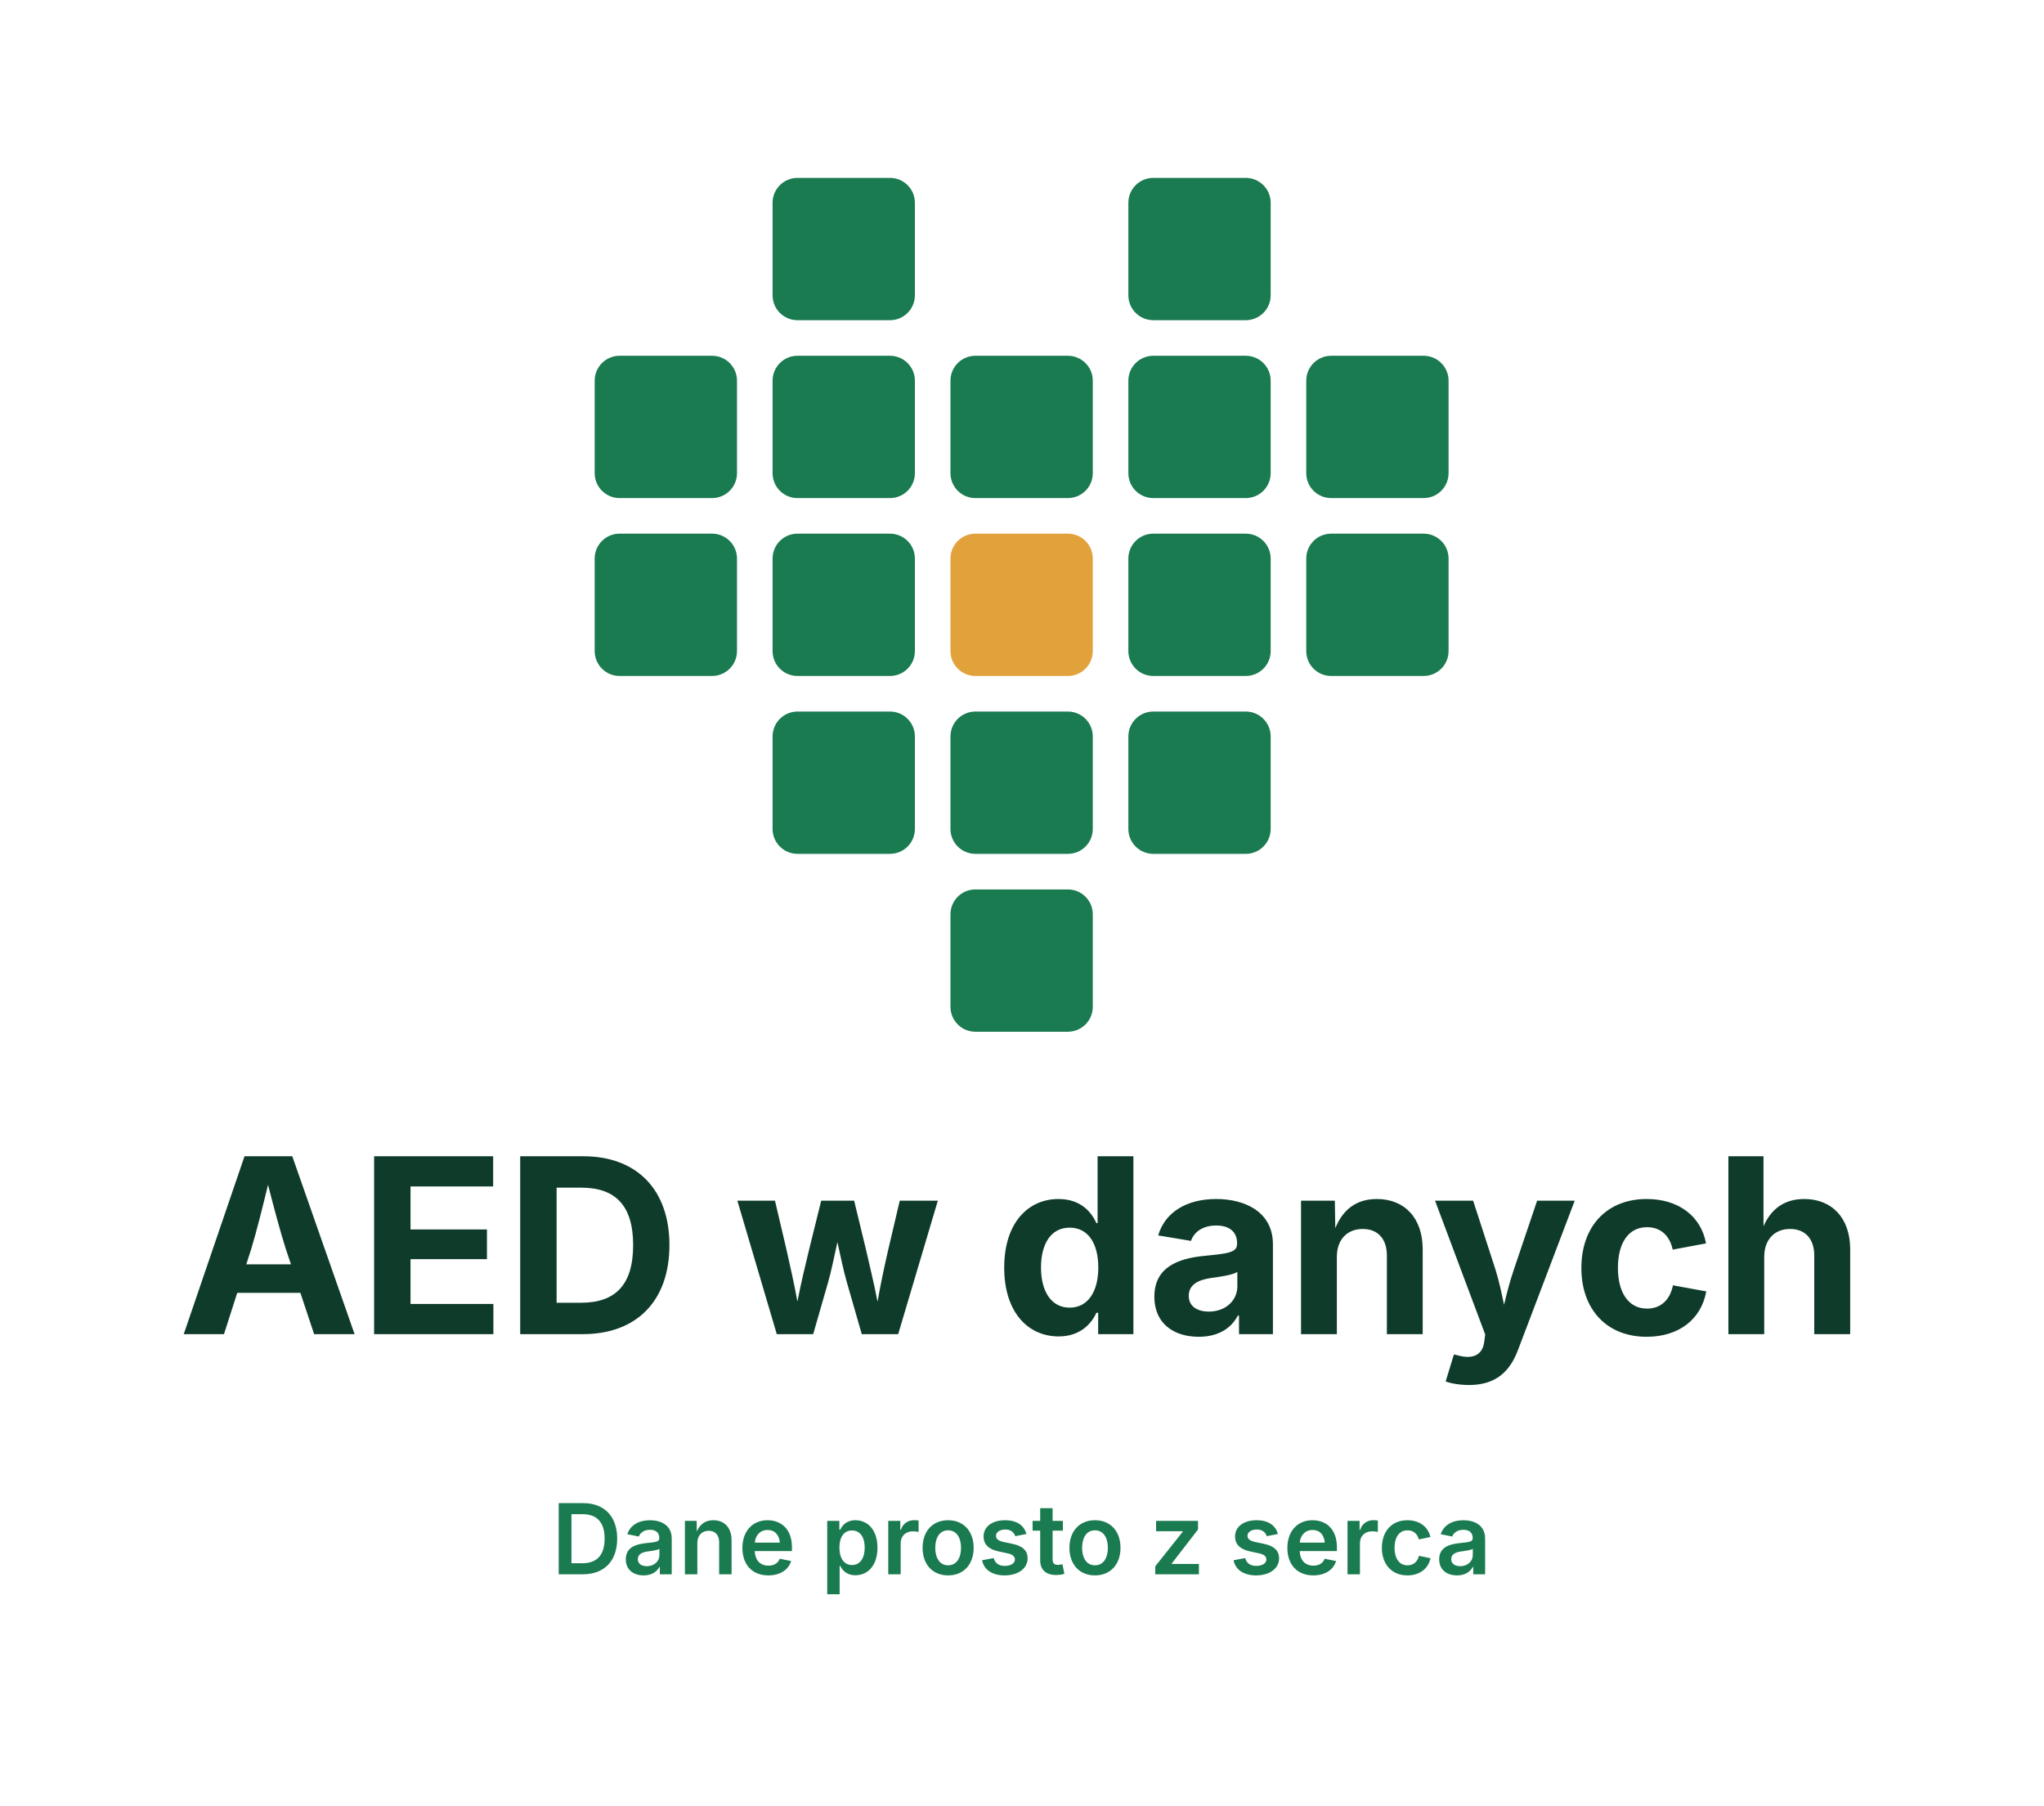
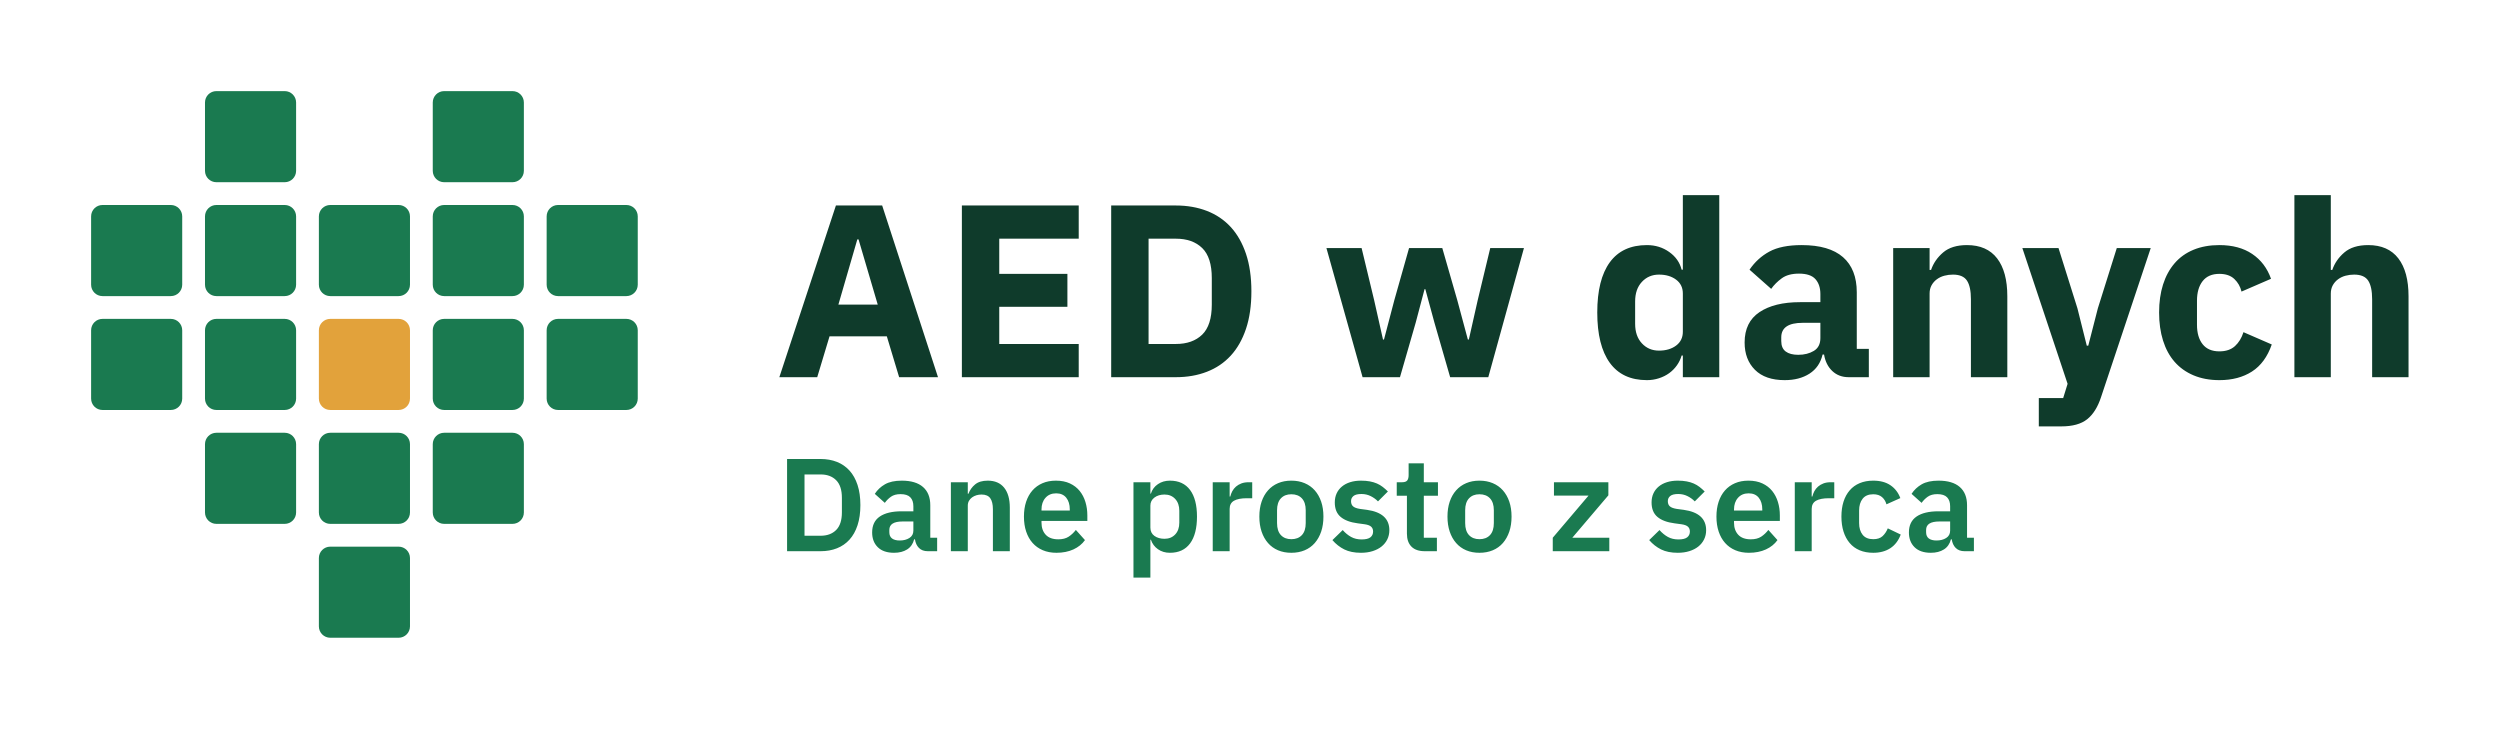
- <svg xmlns="http://www.w3.org/2000/svg" viewBox="0 0 1149 1015" width="1149" height="1015" role="img">
-   <rect x="434.29" y="100.00" width="80.00" height="80.00" rx="14.00" fill="#1A7A50" />
-   <rect x="634.29" y="100.00" width="80.00" height="80.00" rx="14.00" fill="#1A7A50" />
-   <rect x="334.29" y="200.00" width="80.00" height="80.00" rx="14.00" fill="#1A7A50" />
-   <rect x="434.29" y="200.00" width="80.00" height="80.00" rx="14.00" fill="#1A7A50" />
-   <rect x="534.29" y="200.00" width="80.00" height="80.00" rx="14.00" fill="#1A7A50" />
-   <rect x="634.29" y="200.00" width="80.00" height="80.00" rx="14.00" fill="#1A7A50" />
-   <rect x="734.29" y="200.00" width="80.00" height="80.00" rx="14.00" fill="#1A7A50" />
-   <rect x="334.29" y="300.00" width="80.00" height="80.00" rx="14.00" fill="#1A7A50" />
-   <rect x="434.29" y="300.00" width="80.00" height="80.00" rx="14.00" fill="#1A7A50" />
-   <rect x="534.29" y="300.00" width="80.00" height="80.00" rx="14.00" fill="#E2A23B" />
-   <rect x="634.29" y="300.00" width="80.00" height="80.00" rx="14.00" fill="#1A7A50" />
-   <rect x="734.29" y="300.00" width="80.00" height="80.00" rx="14.00" fill="#1A7A50" />
-   <rect x="434.29" y="400.00" width="80.00" height="80.00" rx="14.00" fill="#1A7A50" />
-   <rect x="534.29" y="400.00" width="80.00" height="80.00" rx="14.00" fill="#1A7A50" />
-   <rect x="634.29" y="400.00" width="80.00" height="80.00" rx="14.00" fill="#1A7A50" />
-   <rect x="534.29" y="500.00" width="80.00" height="80.00" rx="14.00" fill="#1A7A50" />
-   <path fill="#0F3B2B" d="M103.29 750H125.91L133.36 726.78H168.86L176.58 750H199.33L164.3 650H137.45ZM138.46 710.74 141.34 701.74C144.36 691.68 147.32 679.8 150.67 666.04C154.16 679.66 157.32 691.48 160.54 701.74L163.56 710.74ZM210.3 750H277.35V733.02H230.77V707.85H273.73V691.14H230.77V666.98H277.22V650H210.3ZM327.59 750C357.99 750 376.31 731.21 376.31 699.93C376.31 668.79 357.99 650 327.92 650H292.42V750ZM312.89 732.35V667.65H326.71C345.84 667.65 355.91 677.58 355.91 699.93C355.91 722.42 345.84 732.35 326.58 732.35ZM436.65 750H457.12L465.44 721.07C467.25 714.77 469 706.17 470.74 698.26C472.49 706.11 474.23 714.7 476.11 721.07L484.43 750H504.9L527.19 674.97H505.78L499.27 702.68C497.32 711.21 495.24 720.67 493.29 731.74C491.15 720.6 488.73 711.14 486.85 702.68L480.14 674.97H461.62L454.77 702.68C452.76 711.21 450.34 720.74 448.26 731.68C446.25 720.54 443.97 711.07 442.15 702.68L435.64 674.97H414.5ZM595.11 751.28C607.32 751.28 613.57 744.03 616.32 737.99H617.32V750H637.12V650H616.99V687.58H616.32C613.63 681.61 607.73 674.03 594.97 674.03C578.33 674.03 564.5 686.98 564.5 712.62C564.5 737.58 577.79 751.28 595.11 751.28ZM601.28 735.1C590.81 735.1 585.18 725.77 585.18 712.55C585.18 699.4 590.68 690.13 601.28 690.13C611.62 690.13 617.39 698.93 617.39 712.55C617.39 726.11 611.55 735.1 601.28 735.1ZM673.87 751.48C684.94 751.48 692.19 746.58 695.81 739.6H696.49V750H715.55V699.46C715.55 681.28 699.84 674.03 683.73 674.03C666.96 674.03 654.88 681.48 651.05 694.5L669.51 697.58C671.12 692.75 675.88 688.93 683.67 688.93C691.18 688.93 695.41 692.55 695.41 698.93V699.26C695.41 704.16 690.11 704.7 677.22 705.97C662.46 707.38 648.9 712.21 648.9 728.99C648.9 743.83 659.57 751.48 673.87 751.48ZM679.57 737.32C672.93 737.32 668.23 734.3 668.23 728.46C668.23 722.42 673.2 719.53 680.65 718.46C685.08 717.85 693.06 716.78 695.55 715.03V723.15C695.55 731.07 688.97 737.32 679.57 737.32ZM751.49 706.58C751.49 696.64 757.46 690.87 766.05 690.87C774.51 690.87 779.61 696.44 779.61 705.77V750H799.74V702.28C799.74 684.7 789.54 674.03 773.97 674.03C762.43 674.03 754.84 680 750.61 690.47L750.35 674.97H731.35V750H751.49ZM812.66 776.58C815.55 777.72 820.52 778.59 825.82 778.59C840.85 778.59 848.77 771.01 853.33 758.86L885.21 674.97H864.07L850.92 713.89C848.77 720.34 847.03 726.78 845.48 733.49C844.07 726.85 842.73 720.4 840.72 713.89L828.1 674.97H806.69L834.88 750.2L834.34 754.23C833.47 761.74 827.9 764.23 819.78 762.01L817.29 761.41ZM925.65 751.48C943.64 751.48 956.32 741.74 959.14 725.97L940.42 722.55C938.81 730.67 933.64 735.64 925.85 735.64C915.11 735.64 909.48 726.17 909.48 712.75C909.48 699.19 915.11 689.87 925.85 689.87C933.64 689.87 938.6 694.7 940.28 702.48L959.01 698.99C956.19 683.56 943.44 674.03 925.65 674.03C903.03 674.03 888.94 689.6 888.94 712.82C888.94 735.91 903.03 751.48 925.65 751.48ZM991.73 706.58C991.73 696.64 997.7 690.87 1006.29 690.87C1014.75 690.87 1019.85 696.44 1019.85 705.77V750H1040.05V702.28C1040.05 684.7 1029.78 674.03 1014.21 674.03C1003.07 674.03 995.69 679.53 991.32 689.33V650H971.59V750H991.73Z" />
-   <path fill="#1A7A50" d="M327.59 885C339.78 885 346.94 877.46 346.94 864.95C346.94 852.52 339.78 845 327.86 845H314.06V885ZM321.23 878.8V851.2H327.43C335.61 851.2 339.88 855.79 339.88 864.95C339.88 874.18 335.61 878.8 327.24 878.8ZM361.82 885.62C366.49 885.62 369.33 883.44 370.65 880.87H370.92V885H377.6V864.95C377.6 856.95 371 854.61 365.36 854.61C359.35 854.61 354.41 857.16 352.63 862.45L359.1 863.77C359.83 861.78 361.9 859.98 365.39 859.98C368.8 859.98 370.62 861.7 370.62 864.62V864.76C370.62 866.83 368.42 866.91 363.21 867.47C357.41 868.09 351.78 869.81 351.78 876.57C351.78 882.48 356.1 885.62 361.82 885.62ZM363.61 880.44C360.66 880.44 358.54 879.09 358.54 876.49C358.54 873.75 360.9 872.6 364.04 872.17C365.84 871.93 369.74 871.44 370.68 870.69V874.23C370.68 877.56 367.91 880.44 363.61 880.44ZM391.99 867.42C391.99 863.07 394.68 860.54 398.41 860.54C402.06 860.54 404.26 862.96 404.26 866.99V885H411.24V865.91C411.24 858.69 407.16 854.61 400.98 854.61C396.58 854.61 393.47 856.76 391.7 860.97L391.61 854.99H385.01V885H391.99ZM431.91 885.62C438.59 885.62 443.27 882.42 444.72 877.56L438.3 876.25C437.36 878.8 435.05 880.14 431.99 880.14C427.51 880.14 424.47 877.3 424.29 871.95H445.17V869.75C445.17 859.23 438.78 854.61 431.45 854.61C422.86 854.61 417.33 860.95 417.33 870.18C417.33 879.58 422.86 885.62 431.91 885.62ZM424.31 867.2C424.63 863.2 427.21 860.09 431.48 860.09C435.64 860.09 437.98 862.91 438.38 867.2ZM465.01 896.22H471.99V880.25H472.29C473.36 882.42 475.7 885.54 480.85 885.54C487.96 885.54 493.25 879.9 493.25 870.05C493.25 860.06 487.8 854.61 480.88 854.61C475.53 854.61 473.33 857.83 472.29 859.95H471.83V854.99H465.01ZM478.97 879.79C474.41 879.79 471.86 875.87 471.86 870.02C471.86 864.17 474.35 860.36 478.97 860.36C483.7 860.36 486.08 864.44 486.08 870.02C486.08 875.66 483.64 879.79 478.97 879.79ZM499.32 885H506.3V867.34C506.3 863.52 509.17 860.84 513.06 860.84C514.3 860.84 515.78 861.03 516.37 861.19V854.77C515.7 854.66 514.59 854.58 513.82 854.58C510.38 854.58 507.48 856.54 506.41 860.01H506.08V854.99H499.32ZM532.96 885.62C541.71 885.62 547.32 879.39 547.32 870.15C547.32 860.81 541.71 854.61 532.96 854.61C524.21 854.61 518.62 860.81 518.62 870.15C518.62 879.39 524.21 885.62 532.96 885.62ZM532.96 879.95C528.1 879.95 525.74 875.6 525.74 870.13C525.74 864.6 528.1 860.28 532.96 860.28C537.84 860.28 540.23 864.6 540.23 870.13C540.23 875.6 537.84 879.95 532.96 879.95ZM564.77 885.62C572.34 885.62 577.66 881.7 577.66 876.01C577.66 871.79 574.94 869.11 569.25 867.9L564.15 866.83C561.09 866.15 559.88 865.05 559.88 863.31C559.88 861.27 562.14 859.82 565.09 859.82C568.31 859.82 570.03 861.48 570.73 863.58L576.96 862.34C575.75 857.7 571.8 854.61 565.01 854.61C557.82 854.61 552.9 858.18 552.9 863.74C552.9 868.14 555.67 870.91 561.33 872.14L566.46 873.24C569.2 873.83 570.51 874.93 570.51 876.68C570.51 878.72 568.34 880.28 564.9 880.28C561.49 880.28 559.4 878.85 558.59 875.87L552.07 877.11C553.12 882.56 557.87 885.62 564.77 885.62ZM597.49 854.99H591.7V847.85H584.72V854.99H580.45V860.46H584.72V877.13C584.72 882.45 587.91 885.4 593.66 885.4C595.13 885.4 596.8 885.21 598.33 884.76L597.23 879.36C596.55 879.52 595.32 879.71 594.68 879.71C592.55 879.71 591.7 878.72 591.7 876.54V860.46H597.49ZM615.51 885.62C624.26 885.62 629.87 879.39 629.87 870.15C629.87 860.81 624.26 854.61 615.51 854.61C606.76 854.61 601.17 860.81 601.17 870.15C601.17 879.39 606.76 885.62 615.51 885.62ZM615.51 879.95C610.65 879.95 608.29 875.6 608.29 870.13C608.29 864.6 610.65 860.28 615.51 860.28C620.39 860.28 622.78 864.6 622.78 870.13C622.78 875.6 620.39 879.95 615.51 879.95ZM649.39 885H673.95V879.17H658.68V878.93L673.44 859.82V854.99H649.87V860.81H664.88V861.05L649.39 880.54ZM706.14 885.62C713.71 885.62 719.02 881.7 719.02 876.01C719.02 871.79 716.31 869.11 710.62 867.9L705.52 866.83C702.46 866.15 701.25 865.05 701.25 863.31C701.25 861.27 703.51 859.82 706.46 859.82C709.68 859.82 711.4 861.48 712.1 863.58L718.33 862.34C717.12 857.7 713.17 854.61 706.38 854.61C699.19 854.61 694.27 858.18 694.27 863.74C694.27 868.14 697.04 870.91 702.7 872.14L707.83 873.24C710.57 873.83 711.88 874.93 711.88 876.68C711.88 878.72 709.71 880.28 706.27 880.28C702.86 880.28 700.77 878.85 699.96 875.87L693.44 877.11C694.49 882.56 699.24 885.62 706.14 885.62ZM738.25 885.62C744.93 885.62 749.6 882.42 751.05 877.56L744.63 876.25C743.7 878.8 741.39 880.14 738.33 880.14C733.84 880.14 730.81 877.3 730.62 871.95H751.51V869.75C751.51 859.23 745.12 854.61 737.79 854.61C729.2 854.61 723.67 860.95 723.67 870.18C723.67 879.58 729.2 885.62 738.25 885.62ZM730.65 867.2C730.97 863.2 733.55 860.09 737.82 860.09C741.98 860.09 744.31 862.91 744.72 867.2ZM757.49 885H764.47V867.34C764.47 863.52 767.35 860.84 771.24 860.84C772.47 860.84 773.95 861.03 774.54 861.19V854.77C773.87 854.66 772.77 854.58 771.99 854.58C768.55 854.58 765.66 856.54 764.58 860.01H764.26V854.99H757.49ZM791.13 885.62C797.87 885.62 802.86 881.97 804.15 875.98L797.63 874.61C796.9 877.86 794.62 879.95 791.19 879.95C786.33 879.95 783.91 875.68 783.91 870.13C783.91 864.52 786.33 860.28 791.19 860.28C794.57 860.28 796.8 862.29 797.55 865.4L804.07 864.03C802.78 858.18 797.82 854.61 791.13 854.61C782.38 854.61 776.8 860.81 776.8 870.15C776.8 879.39 782.38 885.62 791.13 885.62ZM819.05 885.62C823.72 885.62 826.57 883.44 827.88 880.87H828.15V885H834.84V864.95C834.84 856.95 828.23 854.61 822.59 854.61C816.58 854.61 811.64 857.16 809.87 862.45L816.34 863.77C817.06 861.78 819.13 859.98 822.62 859.98C826.03 859.98 827.86 861.7 827.86 864.62V864.76C827.86 866.83 825.66 866.91 820.45 867.47C814.65 868.09 809.01 869.81 809.01 876.57C809.01 882.48 813.33 885.62 819.05 885.62ZM820.85 880.44C817.9 880.44 815.78 879.09 815.78 876.49C815.78 873.75 818.14 872.6 821.28 872.17C823.08 871.93 826.97 871.44 827.91 870.69V874.23C827.91 877.56 825.14 880.44 820.85 880.44Z" />
+ <svg xmlns="http://www.w3.org/2000/svg" width="686" height="200" viewBox="0 0 686 200">
+   <path fill-rule="nonzero" fill="rgb(10.196%, 47.843%, 31.373%)" fill-opacity="1" d="M 59.375 25 L 78.125 25 C 79.852 25 81.25 26.398 81.25 28.125 L 81.25 46.875 C 81.25 48.602 79.852 50 78.125 50 L 59.375 50 C 57.648 50 56.25 48.602 56.25 46.875 L 56.25 28.125 C 56.25 26.398 57.648 25 59.375 25 Z M 59.375 25 " />
+   <path fill-rule="nonzero" fill="rgb(10.196%, 47.843%, 31.373%)" fill-opacity="1" d="M 121.875 25 L 140.625 25 C 142.352 25 143.75 26.398 143.75 28.125 L 143.75 46.875 C 143.75 48.602 142.352 50 140.625 50 L 121.875 50 C 120.148 50 118.75 48.602 118.75 46.875 L 118.75 28.125 C 118.75 26.398 120.148 25 121.875 25 Z M 121.875 25 " />
+   <path fill-rule="nonzero" fill="rgb(10.196%, 47.843%, 31.373%)" fill-opacity="1" d="M 28.125 56.25 L 46.875 56.25 C 48.602 56.25 50 57.648 50 59.375 L 50 78.125 C 50 79.852 48.602 81.25 46.875 81.25 L 28.125 81.25 C 26.398 81.25 25 79.852 25 78.125 L 25 59.375 C 25 57.648 26.398 56.25 28.125 56.25 Z M 28.125 56.25 " />
+   <path fill-rule="nonzero" fill="rgb(10.196%, 47.843%, 31.373%)" fill-opacity="1" d="M 59.375 56.25 L 78.125 56.25 C 79.852 56.25 81.25 57.648 81.25 59.375 L 81.25 78.125 C 81.25 79.852 79.852 81.25 78.125 81.25 L 59.375 81.25 C 57.648 81.25 56.25 79.852 56.25 78.125 L 56.25 59.375 C 56.25 57.648 57.648 56.25 59.375 56.25 Z M 59.375 56.25 " />
+   <path fill-rule="nonzero" fill="rgb(10.196%, 47.843%, 31.373%)" fill-opacity="1" d="M 90.625 56.25 L 109.375 56.25 C 111.102 56.25 112.5 57.648 112.5 59.375 L 112.5 78.125 C 112.5 79.852 111.102 81.25 109.375 81.25 L 90.625 81.25 C 88.898 81.25 87.5 79.852 87.5 78.125 L 87.5 59.375 C 87.5 57.648 88.898 56.25 90.625 56.25 Z M 90.625 56.25 " />
+   <path fill-rule="nonzero" fill="rgb(10.196%, 47.843%, 31.373%)" fill-opacity="1" d="M 121.875 56.25 L 140.625 56.25 C 142.352 56.25 143.75 57.648 143.75 59.375 L 143.75 78.125 C 143.75 79.852 142.352 81.25 140.625 81.25 L 121.875 81.25 C 120.148 81.25 118.75 79.852 118.75 78.125 L 118.75 59.375 C 118.75 57.648 120.148 56.25 121.875 56.25 Z M 121.875 56.25 " />
+   <path fill-rule="nonzero" fill="rgb(10.196%, 47.843%, 31.373%)" fill-opacity="1" d="M 153.125 56.25 L 171.875 56.25 C 173.602 56.25 175 57.648 175 59.375 L 175 78.125 C 175 79.852 173.602 81.25 171.875 81.25 L 153.125 81.25 C 151.398 81.25 150 79.852 150 78.125 L 150 59.375 C 150 57.648 151.398 56.25 153.125 56.25 Z M 153.125 56.25 " />
+   <path fill-rule="nonzero" fill="rgb(10.196%, 47.843%, 31.373%)" fill-opacity="1" d="M 28.125 87.5 L 46.875 87.5 C 48.602 87.5 50 88.898 50 90.625 L 50 109.375 C 50 111.102 48.602 112.5 46.875 112.5 L 28.125 112.5 C 26.398 112.5 25 111.102 25 109.375 L 25 90.625 C 25 88.898 26.398 87.5 28.125 87.5 Z M 28.125 87.5 " />
+   <path fill-rule="nonzero" fill="rgb(10.196%, 47.843%, 31.373%)" fill-opacity="1" d="M 59.375 87.5 L 78.125 87.5 C 79.852 87.5 81.25 88.898 81.25 90.625 L 81.25 109.375 C 81.25 111.102 79.852 112.5 78.125 112.5 L 59.375 112.5 C 57.648 112.5 56.25 111.102 56.25 109.375 L 56.25 90.625 C 56.25 88.898 57.648 87.5 59.375 87.5 Z M 59.375 87.5 " />
+   <path fill-rule="nonzero" fill="rgb(10.196%, 47.843%, 31.373%)" fill-opacity="1" d="M 121.875 87.5 L 140.625 87.5 C 142.352 87.5 143.75 88.898 143.75 90.625 L 143.75 109.375 C 143.75 111.102 142.352 112.5 140.625 112.5 L 121.875 112.5 C 120.148 112.5 118.75 111.102 118.75 109.375 L 118.75 90.625 C 118.75 88.898 120.148 87.5 121.875 87.5 Z M 121.875 87.5 " />
+   <path fill-rule="nonzero" fill="rgb(10.196%, 47.843%, 31.373%)" fill-opacity="1" d="M 153.125 87.5 L 171.875 87.5 C 173.602 87.5 175 88.898 175 90.625 L 175 109.375 C 175 111.102 173.602 112.5 171.875 112.5 L 153.125 112.5 C 151.398 112.5 150 111.102 150 109.375 L 150 90.625 C 150 88.898 151.398 87.5 153.125 87.5 Z M 153.125 87.5 " />
+   <path fill-rule="nonzero" fill="rgb(10.196%, 47.843%, 31.373%)" fill-opacity="1" d="M 59.375 118.75 L 78.125 118.75 C 79.852 118.75 81.25 120.148 81.25 121.875 L 81.25 140.625 C 81.25 142.352 79.852 143.75 78.125 143.75 L 59.375 143.75 C 57.648 143.75 56.25 142.352 56.25 140.625 L 56.25 121.875 C 56.25 120.148 57.648 118.75 59.375 118.75 Z M 59.375 118.75 " />
+   <path fill-rule="nonzero" fill="rgb(10.196%, 47.843%, 31.373%)" fill-opacity="1" d="M 90.625 118.75 L 109.375 118.75 C 111.102 118.75 112.5 120.148 112.5 121.875 L 112.5 140.625 C 112.5 142.352 111.102 143.75 109.375 143.75 L 90.625 143.75 C 88.898 143.75 87.5 142.352 87.5 140.625 L 87.5 121.875 C 87.5 120.148 88.898 118.75 90.625 118.75 Z M 90.625 118.75 " />
+   <path fill-rule="nonzero" fill="rgb(10.196%, 47.843%, 31.373%)" fill-opacity="1" d="M 121.875 118.75 L 140.625 118.75 C 142.352 118.75 143.75 120.148 143.75 121.875 L 143.75 140.625 C 143.75 142.352 142.352 143.75 140.625 143.75 L 121.875 143.75 C 120.148 143.75 118.75 142.352 118.75 140.625 L 118.75 121.875 C 118.75 120.148 120.148 118.75 121.875 118.75 Z M 121.875 118.75 " />
+   <path fill-rule="nonzero" fill="rgb(10.196%, 47.843%, 31.373%)" fill-opacity="1" d="M 90.625 150 L 109.375 150 C 111.102 150 112.5 151.398 112.5 153.125 L 112.5 171.875 C 112.5 173.602 111.102 175 109.375 175 L 90.625 175 C 88.898 175 87.5 173.602 87.5 171.875 L 87.5 153.125 C 87.5 151.398 88.898 150 90.625 150 Z M 90.625 150 " />
+   <path fill-rule="nonzero" fill="rgb(88.627%, 63.529%, 23.137%)" fill-opacity="1" d="M 90.625 87.5 L 109.375 87.5 C 111.102 87.5 112.5 88.898 112.5 90.625 L 112.5 109.375 C 112.5 111.102 111.102 112.5 109.375 112.5 L 90.625 112.5 C 88.898 112.5 87.5 111.102 87.5 109.375 L 87.5 90.625 C 87.5 88.898 88.898 87.5 90.625 87.5 Z M 90.625 87.5 " />
+   <path fill-rule="nonzero" fill="rgb(5.882%, 23.137%, 16.863%)" fill-opacity="1" d="M 246.723 103.5 L 243.348 92.297 L 227.621 92.297 L 224.246 103.5 L 213.852 103.5 L 229.375 56.387 L 242.066 56.387 L 257.387 103.5 Z M 235.586 65.699 L 235.246 65.699 L 230.051 83.586 L 240.852 83.586 Z M 263.938 103.5 L 263.938 56.387 L 296 56.387 L 296 65.496 L 274.195 65.496 L 274.195 75.148 L 292.895 75.148 L 292.895 84.195 L 274.195 84.195 L 274.195 94.387 L 296 94.387 L 296 103.5 Z M 304.91 56.387 L 322.66 56.387 C 325.766 56.387 328.602 56.883 331.164 57.871 C 333.727 58.859 335.91 60.336 337.711 62.293 C 339.512 64.25 340.906 66.703 341.898 69.648 C 342.887 72.598 343.383 76.027 343.383 79.941 C 343.383 83.859 342.887 87.289 341.898 90.238 C 340.906 93.184 339.512 95.637 337.711 97.594 C 335.91 99.555 333.727 101.027 331.164 102.016 C 328.602 103.008 325.766 103.5 322.66 103.5 L 304.91 103.5 Z M 322.66 94.387 C 325.719 94.387 328.125 93.531 329.883 91.824 C 331.637 90.113 332.516 87.367 332.516 83.586 L 332.516 76.297 C 332.516 72.52 331.637 69.773 329.883 68.062 C 328.125 66.352 325.719 65.496 322.66 65.496 L 315.168 65.496 L 315.168 94.387 Z M 363.969 68.062 L 373.621 68.062 L 377.066 82.371 L 379.496 93.172 L 379.766 93.172 L 382.602 82.371 L 386.648 68.062 L 395.762 68.062 L 399.879 82.371 L 402.781 93.172 L 403.051 93.172 L 405.484 82.371 L 408.926 68.062 L 418.172 68.062 L 408.387 103.5 L 397.922 103.5 L 393.602 88.516 L 391.105 79.336 L 390.902 79.336 L 388.473 88.516 L 384.152 103.5 L 373.891 103.5 Z M 461.773 97.559 L 461.438 97.559 C 461.168 98.504 460.742 99.395 460.156 100.227 C 459.57 101.062 458.863 101.781 458.031 102.387 C 457.199 102.992 456.254 103.465 455.195 103.801 C 454.141 104.141 453.047 104.309 451.922 104.309 C 447.422 104.309 444.023 102.723 441.727 99.551 C 439.434 96.379 438.289 91.777 438.289 85.746 C 438.289 79.719 439.434 75.129 441.727 71.98 C 444.023 68.828 447.422 67.254 451.922 67.254 C 454.219 67.254 456.254 67.883 458.031 69.145 C 459.809 70.402 460.945 72.023 461.438 74.004 L 461.773 74.004 L 461.773 53.551 L 471.766 53.551 L 471.766 103.5 L 461.773 103.5 Z M 455.227 96.211 C 457.117 96.211 458.684 95.75 459.922 94.828 C 461.156 93.906 461.773 92.633 461.773 91.012 L 461.773 80.551 C 461.773 78.93 461.156 77.66 459.922 76.738 C 458.684 75.812 457.117 75.352 455.227 75.352 C 453.34 75.352 451.777 76.016 450.539 77.344 C 449.301 78.672 448.68 80.461 448.68 82.711 L 448.68 88.852 C 448.68 91.102 449.301 92.891 450.539 94.219 C 451.777 95.547 453.34 96.211 455.227 96.211 Z M 507.273 103.5 C 505.473 103.5 503.977 102.938 502.785 101.812 C 501.59 100.688 500.836 99.18 500.523 97.289 L 500.117 97.289 C 499.578 99.586 498.383 101.332 496.539 102.523 C 494.695 103.711 492.422 104.309 489.723 104.309 C 486.168 104.309 483.445 103.367 481.555 101.477 C 479.664 99.586 478.723 97.09 478.723 93.984 C 478.723 90.25 480.082 87.469 482.805 85.648 C 485.523 83.828 489.227 82.914 493.91 82.914 L 499.512 82.914 L 499.512 80.684 C 499.512 78.977 499.059 77.617 498.16 76.602 C 497.262 75.59 495.754 75.082 493.637 75.082 C 491.656 75.082 490.082 75.512 488.914 76.367 C 487.742 77.223 486.777 78.188 486.012 79.266 L 480.07 74.004 C 481.508 71.887 483.32 70.234 485.504 69.043 C 487.684 67.852 490.645 67.254 494.379 67.254 C 499.418 67.254 503.199 68.359 505.719 70.562 C 508.238 72.766 509.5 75.984 509.5 80.211 L 509.5 95.738 L 512.809 95.738 L 512.809 103.5 Z M 493.438 97.359 C 495.102 97.359 496.527 97 497.723 96.281 C 498.914 95.562 499.512 94.391 499.512 92.766 L 499.512 88.582 L 494.652 88.582 C 490.734 88.582 488.777 89.91 488.777 92.566 L 488.777 93.578 C 488.777 94.883 489.18 95.84 489.992 96.449 C 490.801 97.055 491.949 97.359 493.438 97.359 Z M 519.488 103.5 L 519.488 68.062 L 529.48 68.062 L 529.48 74.07 L 529.883 74.07 C 530.512 72.227 531.617 70.625 533.191 69.277 C 534.766 67.93 536.949 67.254 539.738 67.254 C 543.383 67.254 546.141 68.469 548.008 70.898 C 549.875 73.328 550.809 76.793 550.809 81.293 L 550.809 103.5 L 540.82 103.5 L 540.82 82.102 C 540.82 79.809 540.461 78.109 539.738 77.008 C 539.02 75.906 537.734 75.352 535.891 75.352 C 535.078 75.352 534.293 75.453 533.527 75.656 C 532.766 75.859 532.078 76.188 531.469 76.637 C 530.859 77.086 530.379 77.637 530.02 78.289 C 529.66 78.941 529.48 79.695 529.48 80.551 L 529.48 103.5 Z M 580.848 68.062 L 590.164 68.062 L 576.527 108.969 C 575.629 111.711 574.355 113.738 572.715 115.043 C 571.07 116.348 568.719 117 565.66 117 L 559.449 117 L 559.449 109.238 L 566.133 109.238 L 567.348 105.324 L 554.93 68.062 L 564.852 68.062 L 570.047 84.602 L 572.613 94.859 L 573.02 94.859 L 575.652 84.602 Z M 608.996 104.309 C 606.34 104.309 603.977 103.867 601.906 102.992 C 599.836 102.117 598.102 100.879 596.707 99.281 C 595.312 97.688 594.258 95.742 593.535 93.445 C 592.816 91.148 592.457 88.582 592.457 85.746 C 592.457 82.914 592.816 80.359 593.535 78.086 C 594.258 75.812 595.312 73.867 596.707 72.246 C 598.102 70.625 599.836 69.391 601.906 68.535 C 603.977 67.68 606.34 67.254 608.996 67.254 C 612.594 67.254 615.598 68.062 618.004 69.684 C 620.414 71.305 622.133 73.578 623.168 76.5 L 615.07 80.012 C 614.754 78.66 614.102 77.512 613.113 76.566 C 612.125 75.621 610.75 75.148 608.996 75.148 C 606.969 75.148 605.438 75.812 604.402 77.141 C 603.367 78.469 602.852 80.258 602.852 82.508 L 602.852 89.121 C 602.852 91.371 603.367 93.148 604.402 94.457 C 605.438 95.762 606.969 96.414 608.996 96.414 C 610.797 96.414 612.223 95.93 613.281 94.965 C 614.336 93.996 615.113 92.727 615.609 91.148 L 623.371 94.523 C 622.203 97.898 620.391 100.375 617.938 101.949 C 615.484 103.523 612.508 104.309 608.996 104.309 Z M 629.582 53.551 L 639.574 53.551 L 639.574 74.07 L 639.977 74.07 C 640.605 72.227 641.707 70.625 643.285 69.277 C 644.859 67.93 647.043 67.254 649.832 67.254 C 653.477 67.254 656.234 68.469 658.102 70.898 C 659.969 73.328 660.902 76.793 660.902 81.293 L 660.902 103.5 L 650.914 103.5 L 650.914 82.102 C 650.914 79.809 650.551 78.109 649.832 77.008 C 649.113 75.906 647.828 75.352 645.984 75.352 C 645.172 75.352 644.387 75.453 643.621 75.656 C 642.855 75.859 642.172 76.188 641.562 76.637 C 640.953 77.086 640.473 77.637 640.113 78.289 C 639.754 78.941 639.574 79.695 639.574 80.551 L 639.574 103.5 L 629.582 103.5 Z M 212.5 34.312 " />
+   <path fill-rule="nonzero" fill="rgb(10.196%, 47.843%, 31.373%)" fill-opacity="1" d="M 215.973 125.949 L 225.18 125.949 C 226.82 125.949 228.312 126.215 229.656 126.746 C 230.996 127.277 232.145 128.07 233.098 129.121 C 234.055 130.172 234.789 131.488 235.309 133.07 C 235.828 134.656 236.09 136.496 236.09 138.598 C 236.09 140.703 235.828 142.547 235.309 144.129 C 234.789 145.711 234.055 147.027 233.098 148.078 C 232.145 149.133 230.996 149.922 229.656 150.453 C 228.312 150.984 226.82 151.25 225.18 151.25 L 215.973 151.25 Z M 225.18 147.008 C 226.969 147.008 228.387 146.484 229.438 145.434 C 230.488 144.383 231.016 142.77 231.016 140.594 L 231.016 136.605 C 231.016 134.43 230.488 132.82 229.438 131.766 C 228.387 130.715 226.969 130.188 225.18 130.188 L 220.758 130.188 L 220.758 147.008 Z M 254.578 151.25 C 253.562 151.25 252.758 150.953 252.168 150.363 C 251.578 149.77 251.207 148.977 251.062 147.988 L 250.844 147.988 C 250.531 149.219 249.891 150.145 248.922 150.762 C 247.953 151.375 246.758 151.684 245.336 151.684 C 243.398 151.684 241.914 151.18 240.875 150.164 C 239.836 149.148 239.316 147.797 239.316 146.102 C 239.316 144.148 240.016 142.691 241.418 141.734 C 242.82 140.781 244.816 140.301 247.402 140.301 L 250.629 140.301 L 250.629 138.926 C 250.629 137.859 250.352 137.039 249.793 136.461 C 249.238 135.883 248.344 135.59 247.113 135.59 C 246.023 135.59 245.148 135.828 244.484 136.297 C 243.82 136.77 243.258 137.332 242.797 137.984 L 240.043 135.516 C 240.742 134.43 241.672 133.555 242.832 132.891 C 243.992 132.227 245.527 131.891 247.438 131.891 C 250 131.891 251.945 132.473 253.273 133.633 C 254.602 134.793 255.27 136.461 255.27 138.637 L 255.27 147.551 L 257.152 147.551 L 257.152 151.25 Z M 246.895 148.312 C 247.934 148.312 248.812 148.086 249.539 147.625 C 250.266 147.168 250.629 146.492 250.629 145.594 L 250.629 143.094 L 247.656 143.094 C 245.238 143.094 244.031 143.867 244.031 145.414 L 244.031 146.031 C 244.031 146.805 244.277 147.379 244.773 147.754 C 245.266 148.125 245.977 148.312 246.895 148.312 Z M 260.922 151.25 L 260.922 132.328 L 265.562 132.328 L 265.562 135.48 L 265.742 135.48 C 266.129 134.465 266.738 133.613 267.57 132.926 C 268.406 132.234 269.562 131.891 271.039 131.891 C 272.996 131.891 274.492 132.531 275.531 133.812 C 276.57 135.094 277.094 136.922 277.094 139.289 L 277.094 151.25 L 272.453 151.25 L 272.453 139.758 C 272.453 138.406 272.211 137.391 271.727 136.715 C 271.242 136.039 270.445 135.699 269.336 135.699 C 268.852 135.699 268.383 135.766 267.938 135.898 C 267.492 136.031 267.094 136.227 266.742 136.48 C 266.391 136.734 266.109 137.047 265.891 137.422 C 265.672 137.797 265.562 138.238 265.562 138.742 L 265.562 151.25 Z M 289.887 151.684 C 288.484 151.684 287.234 151.445 286.133 150.977 C 285.031 150.508 284.102 149.844 283.34 148.984 C 282.578 148.129 281.992 147.09 281.582 145.867 C 281.172 144.648 280.969 143.273 280.969 141.754 C 280.969 140.254 281.168 138.898 281.566 137.691 C 281.965 136.484 282.539 135.453 283.289 134.594 C 284.039 133.734 284.957 133.07 286.043 132.598 C 287.133 132.125 288.363 131.891 289.742 131.891 C 291.215 131.891 292.496 132.145 293.582 132.652 C 294.672 133.16 295.562 133.852 296.266 134.719 C 296.965 135.59 297.492 136.598 297.84 137.746 C 298.191 138.895 298.367 140.121 298.367 141.426 L 298.367 142.949 L 285.789 142.949 L 285.789 143.422 C 285.789 144.797 286.176 145.902 286.949 146.738 C 287.723 147.57 288.871 147.988 290.395 147.988 C 291.555 147.988 292.5 147.75 293.238 147.266 C 293.977 146.781 294.633 146.164 295.215 145.414 L 297.715 148.203 C 296.941 149.293 295.883 150.145 294.543 150.762 C 293.203 151.375 291.648 151.684 289.887 151.684 Z M 289.812 135.371 C 288.578 135.371 287.602 135.781 286.875 136.605 C 286.148 137.426 285.789 138.492 285.789 139.797 L 285.789 140.086 L 293.547 140.086 L 293.547 139.758 C 293.547 138.453 293.227 137.398 292.586 136.586 C 291.945 135.777 291.02 135.371 289.812 135.371 Z M 311.023 132.328 L 315.664 132.328 L 315.664 135.445 L 315.805 135.445 C 316.145 134.359 316.785 133.492 317.727 132.852 C 318.668 132.211 319.766 131.891 321.023 131.891 C 323.441 131.891 325.285 132.742 326.555 134.449 C 327.82 136.152 328.453 138.586 328.453 141.754 C 328.453 144.945 327.82 147.398 326.555 149.113 C 325.285 150.828 323.441 151.684 321.023 151.684 C 319.766 151.684 318.672 151.359 317.742 150.707 C 316.812 150.055 316.168 149.184 315.805 148.098 L 315.664 148.098 L 315.664 158.5 L 311.023 158.5 Z M 319.539 147.844 C 320.75 147.844 321.727 147.445 322.477 146.648 C 323.227 145.852 323.602 144.773 323.602 143.422 L 323.602 140.156 C 323.602 138.805 323.227 137.727 322.477 136.914 C 321.727 136.105 320.75 135.699 319.539 135.699 C 318.43 135.699 317.504 135.977 316.766 136.535 C 316.031 137.09 315.664 137.828 315.664 138.742 L 315.664 144.762 C 315.664 145.75 316.031 146.516 316.766 147.047 C 317.504 147.578 318.43 147.844 319.539 147.844 Z M 332.773 151.25 L 332.773 132.328 L 337.414 132.328 L 337.414 136.242 L 337.594 136.242 C 337.711 135.734 337.898 135.246 338.148 134.773 C 338.406 134.305 338.738 133.887 339.148 133.523 C 339.562 133.164 340.051 132.875 340.617 132.656 C 341.188 132.438 341.844 132.328 342.594 132.328 L 343.609 132.328 L 343.609 136.715 L 342.156 136.715 C 340.586 136.715 339.406 136.945 338.609 137.402 C 337.812 137.859 337.414 138.609 337.414 139.648 L 337.414 151.25 Z M 354.34 151.684 C 352.984 151.684 351.77 151.453 350.695 150.996 C 349.617 150.539 348.699 149.875 347.938 149.004 C 347.176 148.133 346.59 147.09 346.18 145.867 C 345.77 144.648 345.566 143.273 345.566 141.754 C 345.566 140.23 345.77 138.867 346.18 137.656 C 346.59 136.449 347.176 135.414 347.938 134.559 C 348.699 133.699 349.617 133.039 350.695 132.582 C 351.77 132.121 352.984 131.891 354.34 131.891 C 355.691 131.891 356.91 132.121 358 132.582 C 359.086 133.039 360.012 133.699 360.773 134.559 C 361.531 135.414 362.117 136.449 362.531 137.656 C 362.941 138.867 363.148 140.23 363.148 141.754 C 363.148 143.273 362.941 144.648 362.531 145.867 C 362.117 147.09 361.531 148.133 360.773 149.004 C 360.012 149.875 359.086 150.539 358 150.996 C 356.91 151.453 355.691 151.684 354.34 151.684 Z M 354.34 147.953 C 355.57 147.953 356.539 147.578 357.238 146.828 C 357.938 146.078 358.289 144.977 358.289 143.527 L 358.289 140.012 C 358.289 138.586 357.938 137.5 357.238 136.75 C 356.539 136 355.57 135.625 354.34 135.625 C 353.133 135.625 352.176 136 351.473 136.75 C 350.773 137.5 350.422 138.586 350.422 140.012 L 350.422 143.527 C 350.422 144.977 350.773 146.078 351.473 146.828 C 352.176 147.578 353.133 147.953 354.34 147.953 Z M 373.445 151.684 C 371.633 151.684 370.109 151.375 368.875 150.762 C 367.641 150.145 366.555 149.293 365.613 148.203 L 368.441 145.449 C 369.141 146.246 369.906 146.875 370.742 147.336 C 371.574 147.797 372.535 148.023 373.625 148.023 C 374.734 148.023 375.539 147.832 376.035 147.445 C 376.527 147.059 376.777 146.523 376.777 145.848 C 376.777 145.293 376.602 144.852 376.25 144.527 C 375.898 144.199 375.301 143.977 374.457 143.855 L 372.574 143.602 C 370.52 143.336 368.953 142.75 367.879 141.844 C 366.801 140.938 366.266 139.617 366.266 137.875 C 366.266 136.957 366.434 136.129 366.773 135.391 C 367.109 134.656 367.594 134.027 368.223 133.508 C 368.852 132.988 369.605 132.586 370.488 132.309 C 371.371 132.031 372.355 131.891 373.445 131.891 C 374.359 131.891 375.176 131.961 375.891 132.094 C 376.602 132.227 377.25 132.422 377.828 132.672 C 378.406 132.926 378.938 133.238 379.422 133.613 C 379.906 133.988 380.379 134.406 380.84 134.863 L 378.121 137.582 C 377.562 137.004 376.898 136.523 376.125 136.137 C 375.352 135.75 374.504 135.555 373.59 135.555 C 372.574 135.555 371.84 135.734 371.395 136.098 C 370.949 136.461 370.727 136.93 370.727 137.512 C 370.727 138.141 370.91 138.617 371.285 138.945 C 371.66 139.273 372.293 139.508 373.191 139.648 L 375.109 139.902 C 379.195 140.484 381.238 142.344 381.238 145.484 C 381.238 146.406 381.051 147.246 380.676 148.008 C 380.301 148.77 379.773 149.422 379.098 149.965 C 378.418 150.508 377.602 150.93 376.648 151.23 C 375.695 151.531 374.625 151.684 373.445 151.684 Z M 390.949 151.25 C 389.355 151.25 388.141 150.836 387.309 150 C 386.477 149.168 386.059 147.977 386.059 146.43 L 386.059 136.023 L 383.266 136.023 L 383.266 132.328 L 384.715 132.328 C 385.414 132.328 385.891 132.164 386.145 131.84 C 386.398 131.512 386.527 131.023 386.527 130.371 L 386.527 127.145 L 390.695 127.145 L 390.695 132.328 L 394.574 132.328 L 394.574 136.023 L 390.695 136.023 L 390.695 147.551 L 394.285 147.551 L 394.285 151.25 Z M 405.961 151.684 C 404.605 151.684 403.391 151.453 402.316 150.996 C 401.238 150.539 400.32 149.875 399.559 149.004 C 398.797 148.133 398.211 147.09 397.801 145.867 C 397.391 144.648 397.188 143.273 397.188 141.754 C 397.188 140.23 397.391 138.867 397.801 137.656 C 398.211 136.449 398.797 135.414 399.559 134.559 C 400.32 133.699 401.238 133.039 402.316 132.582 C 403.391 132.121 404.605 131.891 405.961 131.891 C 407.312 131.891 408.531 132.121 409.621 132.582 C 410.707 133.039 411.633 133.699 412.395 134.559 C 413.152 135.414 413.738 136.449 414.152 137.656 C 414.562 138.867 414.77 140.23 414.77 141.754 C 414.77 143.273 414.562 144.648 414.152 145.867 C 413.738 147.09 413.152 148.133 412.395 149.004 C 411.633 149.875 410.707 150.539 409.621 150.996 C 408.531 151.453 407.312 151.684 405.961 151.684 Z M 405.961 147.953 C 407.191 147.953 408.156 147.578 408.859 146.828 C 409.559 146.078 409.91 144.977 409.91 143.527 L 409.91 140.012 C 409.91 138.586 409.559 137.5 408.859 136.75 C 408.156 136 407.191 135.625 405.961 135.625 C 404.75 135.625 403.797 136 403.094 136.75 C 402.391 137.5 402.043 138.586 402.043 140.012 L 402.043 143.527 C 402.043 144.977 402.391 146.078 403.094 146.828 C 403.797 147.578 404.75 147.953 405.961 147.953 Z M 426.078 151.25 L 426.078 147.551 L 435.898 135.988 L 426.406 135.988 L 426.406 132.328 L 441.336 132.328 L 441.336 135.918 L 431.445 147.551 L 441.594 147.551 L 441.594 151.25 Z M 460.371 151.684 C 458.559 151.684 457.035 151.375 455.801 150.762 C 454.57 150.145 453.48 149.293 452.539 148.203 L 455.367 145.449 C 456.066 146.246 456.836 146.875 457.668 147.336 C 458.5 147.797 459.461 148.023 460.551 148.023 C 461.664 148.023 462.465 147.832 462.961 147.445 C 463.453 147.059 463.703 146.523 463.703 145.848 C 463.703 145.293 463.527 144.852 463.176 144.527 C 462.828 144.199 462.227 143.977 461.383 143.855 L 459.5 143.602 C 457.445 143.336 455.879 142.75 454.805 141.844 C 453.727 140.938 453.191 139.617 453.191 137.875 C 453.191 136.957 453.359 136.129 453.699 135.391 C 454.039 134.656 454.52 134.027 455.148 133.508 C 455.777 132.988 456.531 132.586 457.414 132.309 C 458.297 132.031 459.281 131.891 460.371 131.891 C 461.289 131.891 462.102 131.961 462.816 132.094 C 463.531 132.227 464.176 132.422 464.754 132.672 C 465.336 132.926 465.867 133.238 466.348 133.613 C 466.832 133.988 467.305 134.406 467.766 134.863 L 465.047 137.582 C 464.488 137.004 463.824 136.523 463.051 136.137 C 462.277 135.75 461.43 135.555 460.516 135.555 C 459.5 135.555 458.766 135.734 458.32 136.098 C 457.875 136.461 457.652 136.93 457.652 137.512 C 457.652 138.141 457.836 138.617 458.211 138.945 C 458.586 139.273 459.219 139.508 460.117 139.648 L 462.035 139.902 C 466.121 140.484 468.164 142.344 468.164 145.484 C 468.164 146.406 467.977 147.246 467.602 148.008 C 467.227 148.77 466.699 149.422 466.023 149.965 C 465.344 150.508 464.531 150.93 463.574 151.23 C 462.621 151.531 461.555 151.684 460.371 151.684 Z M 479.91 151.684 C 478.508 151.684 477.258 151.445 476.156 150.977 C 475.055 150.508 474.125 149.844 473.363 148.984 C 472.602 148.129 472.016 147.09 471.605 145.867 C 471.195 144.648 470.992 143.273 470.992 141.754 C 470.992 140.254 471.191 138.898 471.59 137.691 C 471.988 136.484 472.562 135.453 473.312 134.594 C 474.062 133.734 474.98 133.07 476.066 132.598 C 477.156 132.125 478.387 131.891 479.766 131.891 C 481.238 131.891 482.52 132.145 483.605 132.652 C 484.695 133.16 485.586 133.852 486.289 134.719 C 486.988 135.59 487.516 136.598 487.863 137.746 C 488.215 138.895 488.391 140.121 488.391 141.426 L 488.391 142.949 L 475.812 142.949 L 475.812 143.422 C 475.812 144.797 476.199 145.902 476.973 146.738 C 477.746 147.57 478.895 147.988 480.418 147.988 C 481.578 147.988 482.523 147.75 483.262 147.266 C 484 146.781 484.656 146.164 485.238 145.414 L 487.738 148.203 C 486.965 149.293 485.906 150.145 484.566 150.762 C 483.227 151.375 481.672 151.684 479.91 151.684 Z M 479.836 135.371 C 478.602 135.371 477.625 135.781 476.898 136.605 C 476.172 137.426 475.812 138.492 475.812 139.797 L 475.812 140.086 L 483.57 140.086 L 483.57 139.758 C 483.57 138.453 483.25 137.398 482.609 136.586 C 481.969 135.777 481.043 135.371 479.836 135.371 Z M 492.488 151.25 L 492.488 132.328 L 497.129 132.328 L 497.129 136.242 L 497.309 136.242 C 497.43 135.734 497.613 135.246 497.867 134.773 C 498.121 134.305 498.453 133.887 498.867 133.523 C 499.277 133.164 499.766 132.875 500.336 132.656 C 500.902 132.438 501.562 132.328 502.312 132.328 L 503.324 132.328 L 503.324 136.715 L 501.875 136.715 C 500.305 136.715 499.121 136.945 498.324 137.402 C 497.527 137.859 497.129 138.609 497.129 139.648 L 497.129 151.25 Z M 514.02 151.684 C 512.617 151.684 511.371 151.453 510.285 150.996 C 509.199 150.539 508.285 149.875 507.551 149.004 C 506.812 148.133 506.25 147.09 505.863 145.867 C 505.477 144.648 505.285 143.273 505.285 141.754 C 505.285 140.23 505.477 138.867 505.863 137.656 C 506.25 136.449 506.812 135.414 507.551 134.559 C 508.285 133.699 509.199 133.039 510.285 132.582 C 511.371 132.121 512.617 131.891 514.02 131.891 C 515.93 131.891 517.508 132.312 518.75 133.16 C 519.992 134.008 520.895 135.18 521.453 136.676 L 517.645 138.383 C 517.426 137.586 517.023 136.926 516.43 136.406 C 515.836 135.887 515.035 135.625 514.02 135.625 C 512.715 135.625 511.742 136.039 511.102 136.859 C 510.461 137.68 510.141 138.758 510.141 140.086 L 510.141 143.527 C 510.141 144.859 510.461 145.93 511.102 146.738 C 511.742 147.547 512.715 147.953 514.02 147.953 C 515.129 147.953 515.988 147.672 516.594 147.102 C 517.195 146.531 517.668 145.824 518.008 144.98 L 521.562 146.684 C 520.93 148.352 519.977 149.602 518.695 150.434 C 517.414 151.266 515.855 151.684 514.02 151.684 Z M 539.07 151.25 C 538.055 151.25 537.25 150.953 536.656 150.363 C 536.066 149.77 535.699 148.977 535.555 147.988 L 535.336 147.988 C 535.023 149.219 534.383 150.145 533.414 150.762 C 532.445 151.375 531.25 151.684 529.828 151.684 C 527.891 151.684 526.406 151.18 525.367 150.164 C 524.328 149.148 523.805 147.797 523.805 146.102 C 523.805 144.148 524.508 142.691 525.906 141.734 C 527.312 140.781 529.305 140.301 531.891 140.301 L 535.117 140.301 L 535.117 138.926 C 535.117 137.859 534.84 137.039 534.281 136.461 C 533.727 135.883 532.836 135.59 531.602 135.59 C 530.516 135.59 529.641 135.828 528.977 136.297 C 528.312 136.77 527.75 137.332 527.289 137.984 L 524.531 135.516 C 525.234 134.43 526.164 133.555 527.32 132.891 C 528.484 132.227 530.02 131.891 531.93 131.891 C 534.492 131.891 536.438 132.473 537.766 133.633 C 539.094 134.793 539.758 136.461 539.758 138.637 L 539.758 147.551 L 541.641 147.551 L 541.641 151.25 Z M 531.383 148.312 C 532.422 148.312 533.305 148.086 534.031 147.625 C 534.758 147.168 535.117 146.492 535.117 145.594 L 535.117 143.094 L 532.148 143.094 C 529.73 143.094 528.523 143.867 528.523 145.414 L 528.523 146.031 C 528.523 146.805 528.77 147.379 529.266 147.754 C 529.758 148.125 530.465 148.312 531.383 148.312 Z M 213 114.094 " />
</svg>
